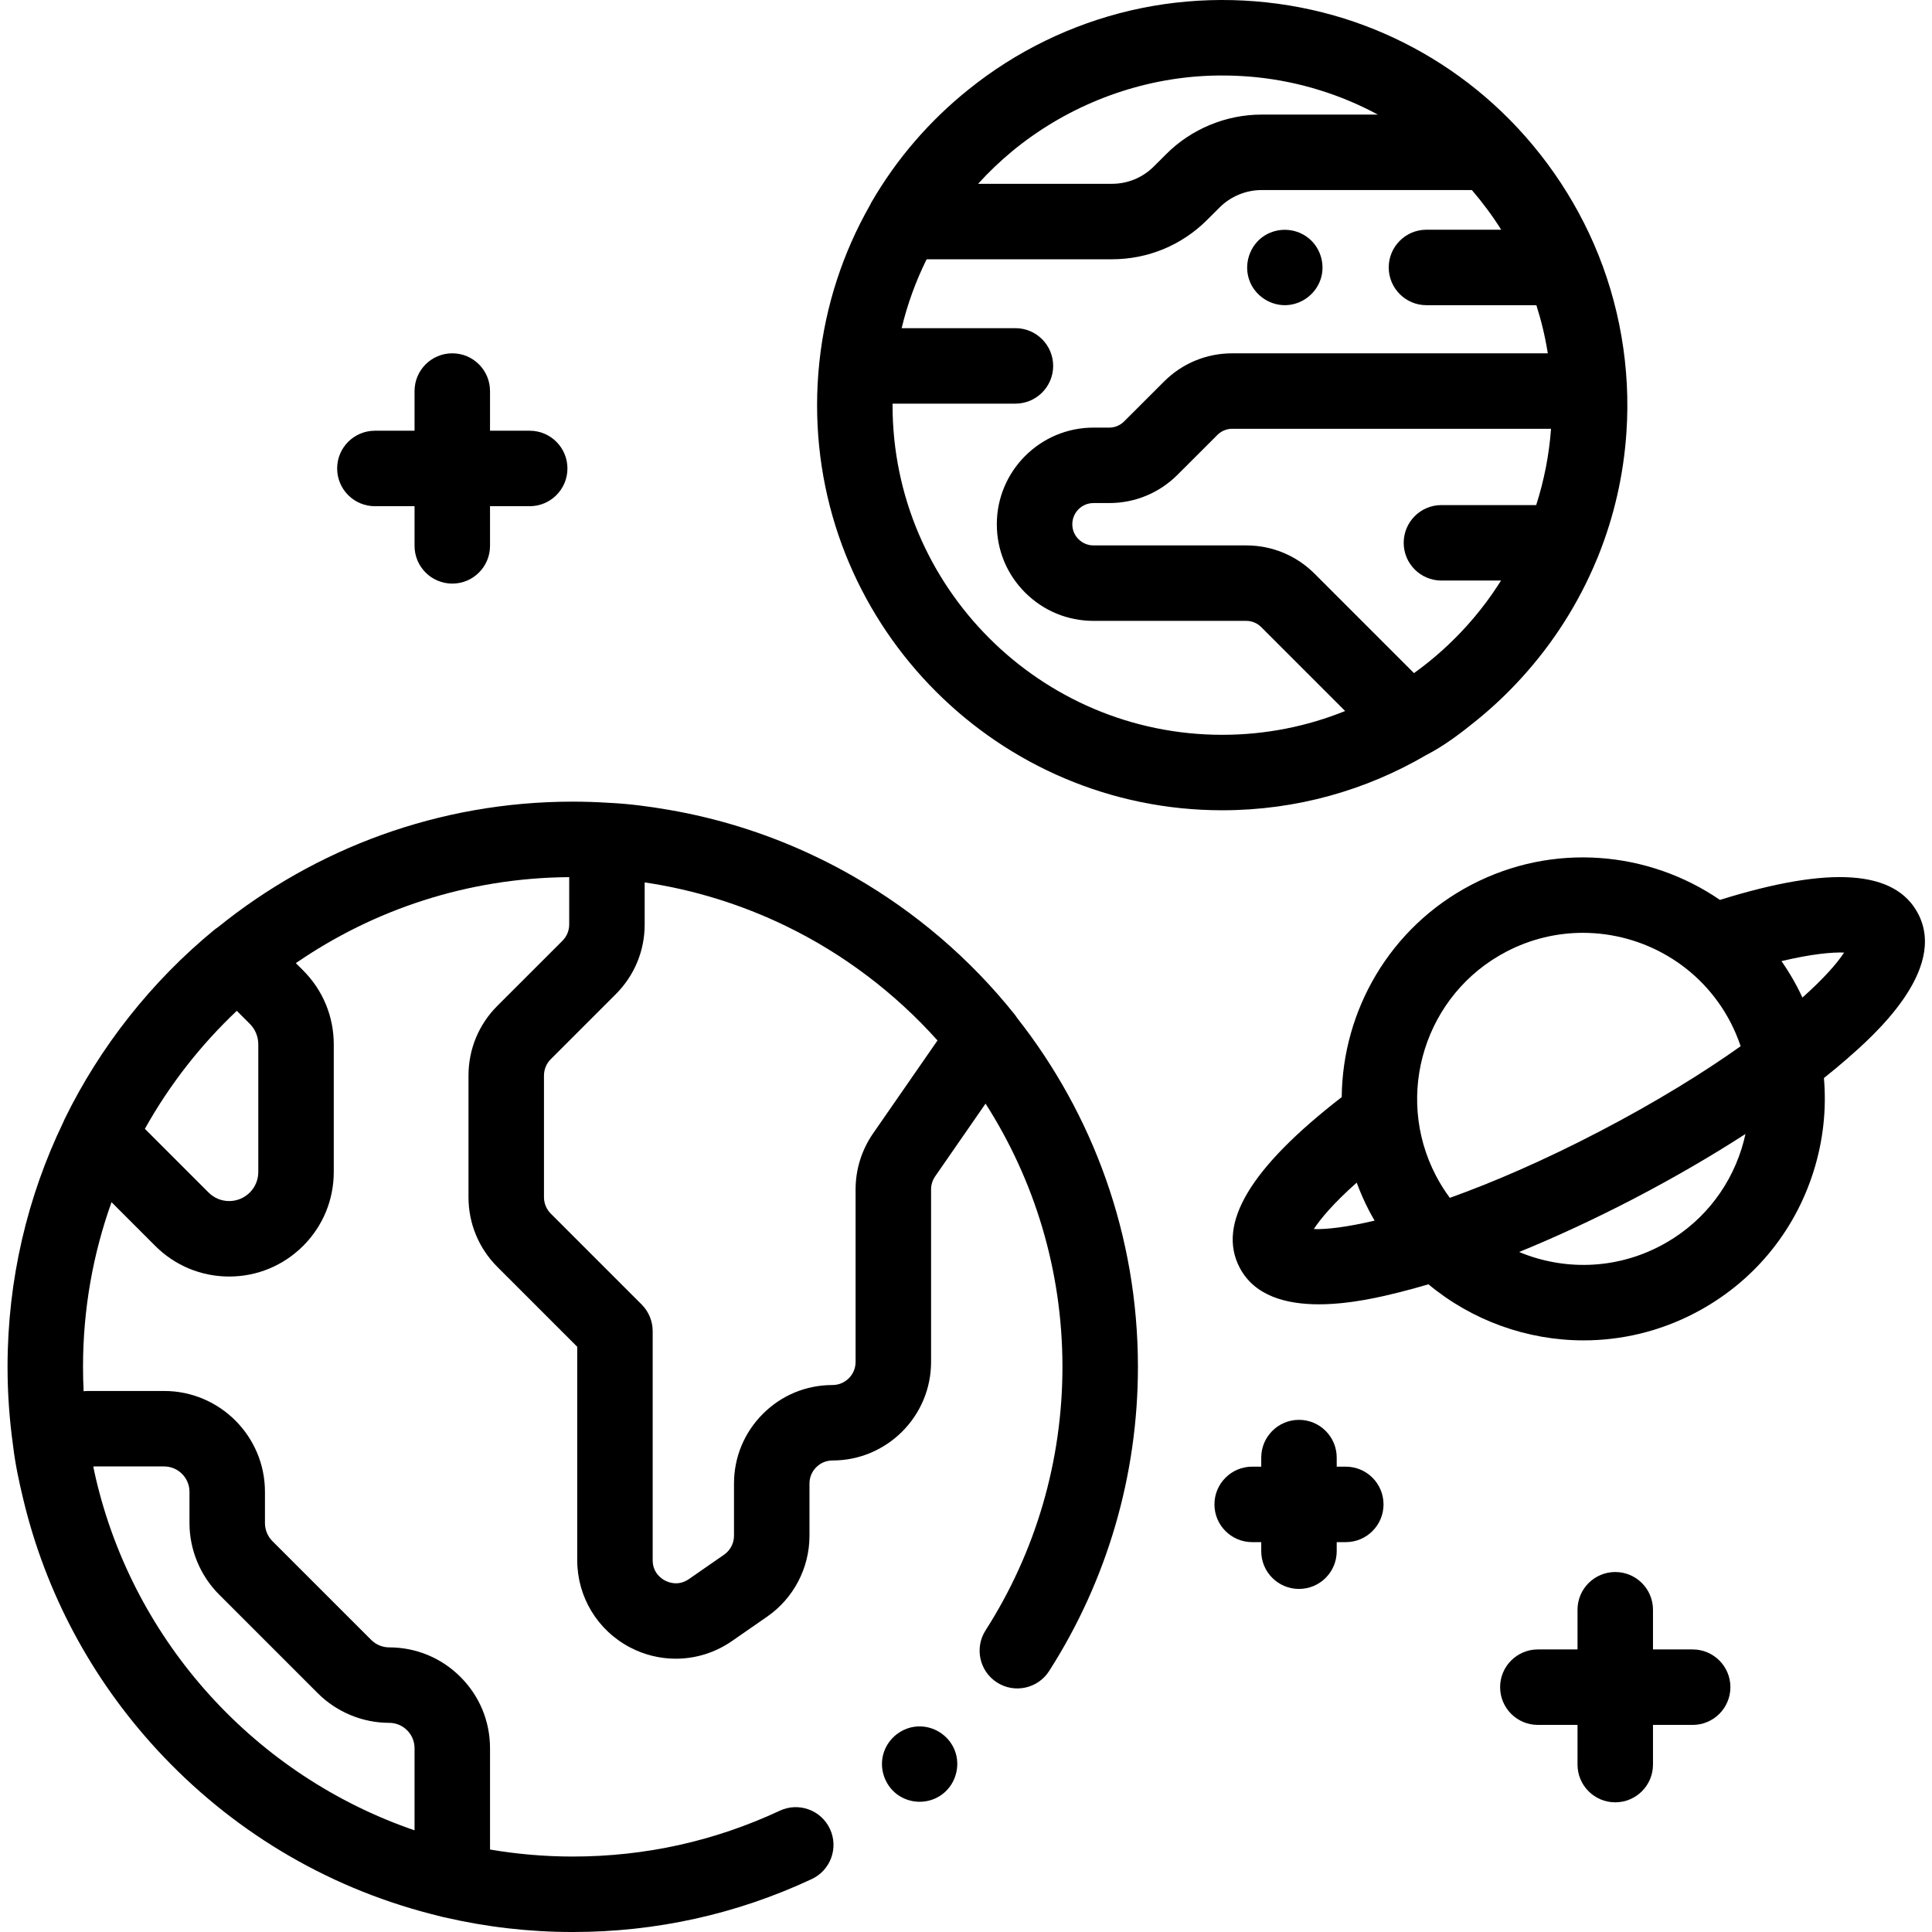
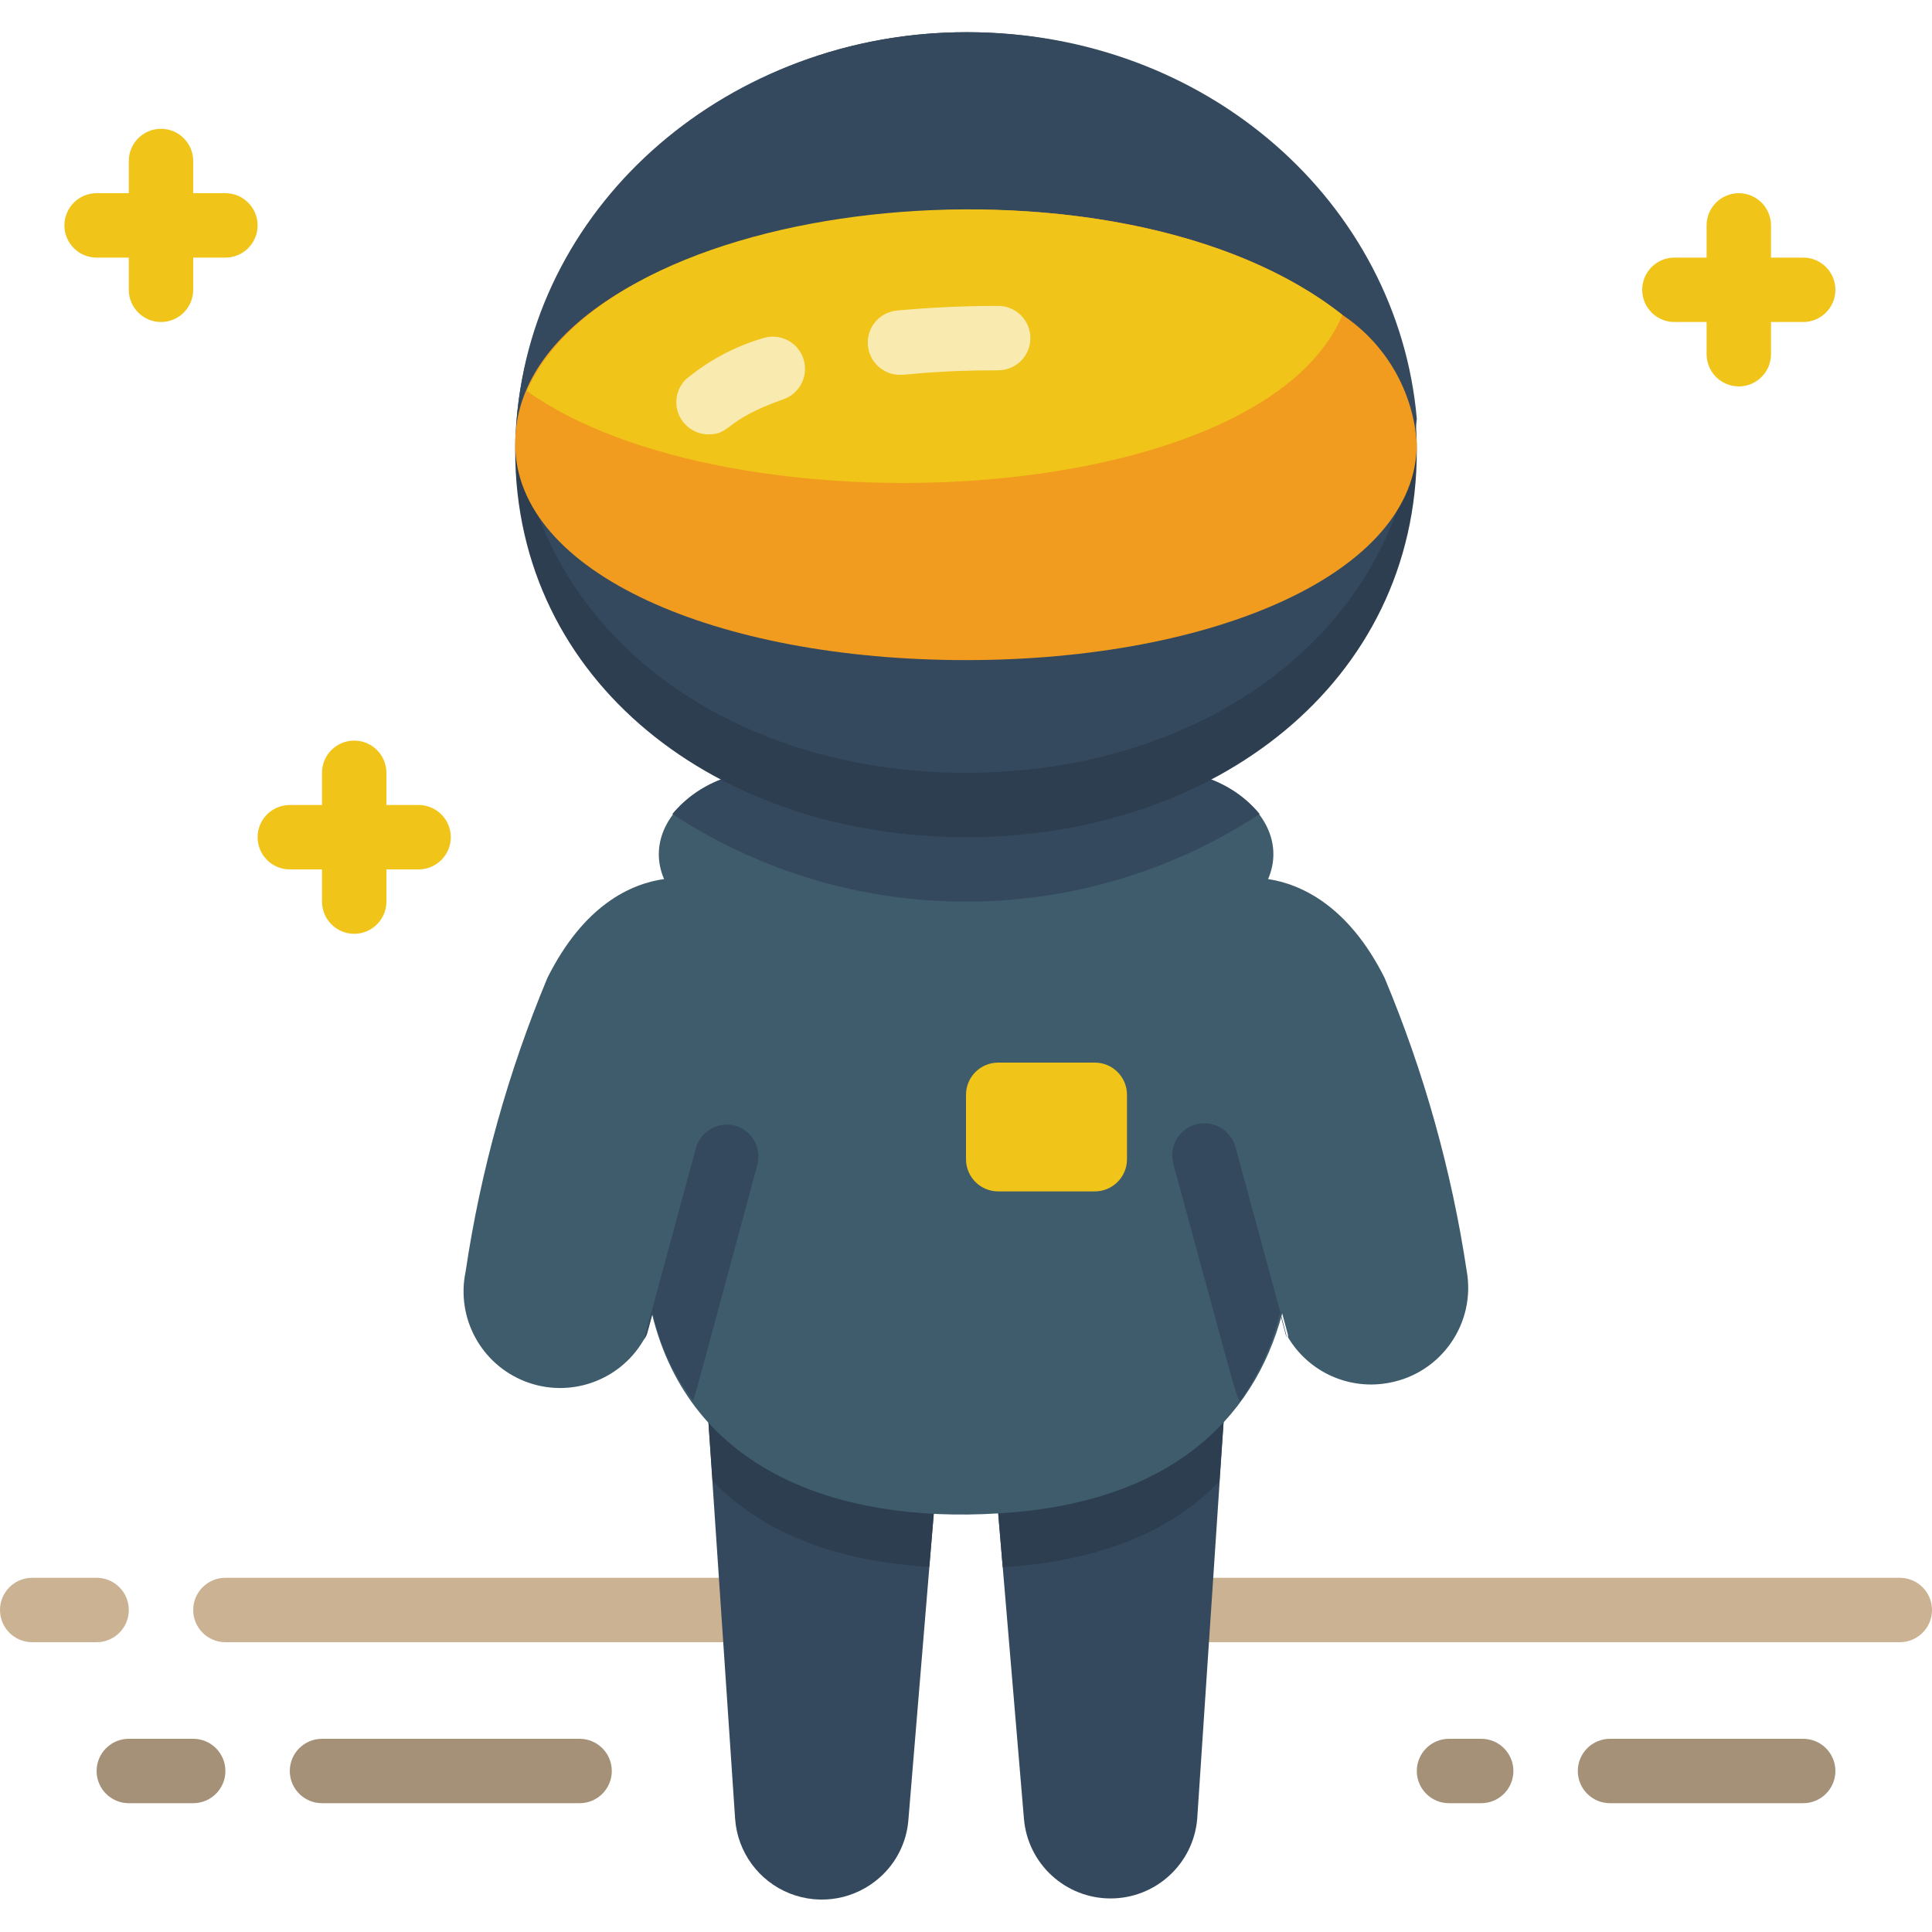
- <svg xmlns="http://www.w3.org/2000/svg" height="511pt" viewBox="-1 0 511 511.999" width="511pt">
-   <path d="m506.828 242.16c-6.051-11.602-23.254-12.809-52.523-3.676-18.898-12.945-44.156-15.336-65.844-4.023-21.688 11.309-34.184 33.383-34.391 56.285-24.246 18.762-33.109 33.566-27.055 45.172 3.957 7.586 12.445 9.738 20.996 9.738 8.477 0 17.016-2.117 21.246-3.168 2.516-.625 5.121-1.344 7.793-2.137 11.555 9.613 26.172 14.863 41.113 14.863 9.961 0 20.062-2.328 29.488-7.246 15.16-7.902 26.332-21.238 31.465-37.551 2.555-8.121 3.457-16.496 2.742-24.727 2.164-1.727 4.234-3.441 6.176-5.137 6.594-5.766 26.664-23.297 18.793-38.395zm-109.121 10.035c6.484-3.383 13.426-4.984 20.277-4.984 15.883 0 31.254 8.621 39.094 23.656 1.082 2.078 1.98 4.215 2.715 6.391-9.805 6.957-22.184 14.652-37.27 22.52-15.09 7.867-28.484 13.605-39.805 17.664-1.359-1.832-2.594-3.793-3.684-5.879-11.219-21.52-2.844-48.148 18.672-59.367zm-51.035 73.523c1.715-2.652 5.16-6.789 11.367-12.309.926 2.5 2 4.973 3.262 7.398.477.906.973 1.793 1.484 2.668-7.227 1.707-12.684 2.363-16.113 2.242zm113.363-21.301c-3.527 11.211-11.207 20.383-21.633 25.816-12.035 6.277-25.672 6.418-37.316 1.559 9.926-4.055 20.289-8.863 30.684-14.281 10.402-5.426 20.285-11.176 29.297-16.996-.285 1.305-.625 2.609-1.031 3.902zm16.125-40.051c-.43-.926-.875-1.84-1.348-2.75-1.266-2.422-2.68-4.719-4.199-6.91 8.082-1.926 13.438-2.379 16.594-2.27-1.859 2.887-5.516 6.988-11.047 11.93zm0 0" />
-   <path d="m329.754 74.699c1.602 3.898 5.684 6.449 9.895 6.156 4.23-.293 7.891-3.297 8.996-7.391 1.074-3.984-.492-8.367-3.875-10.742-3.266-2.297-7.656-2.43-11.059-.34-4.109 2.527-5.805 7.871-3.957 12.316zm0 0" />
-   <path d="m251.445 463.691c-1.582-3.855-5.543-6.371-9.703-6.168-4.137.199-7.762 3.004-9.039 6.93-1.32 4.051.191 8.652 3.641 11.145 3.293 2.383 7.789 2.523 11.223.352 4.055-2.559 5.719-7.836 3.879-12.258zm0 0" />
-   <path d="m97.848 134.148h10.512v10.512c0 5.523 4.48 10 10 10 5.523 0 10-4.477 10-10v-10.512h10.516c5.523 0 10-4.48 10-10 0-5.523-4.477-10-10-10h-10.516v-10.516c0-5.523-4.477-10-10-10-5.52 0-10 4.477-10 10v10.516h-10.512c-5.523 0-10 4.477-10 10 0 5.52 4.477 10 10 10zm0 0" />
-   <path d="m447.074 437.117h-10.516v-10.516c0-5.52-4.477-10-10-10-5.523 0-10 4.48-10 10v10.516h-10.512c-5.523 0-10 4.477-10 10 0 5.523 4.477 10 10 10h10.512v10.516c0 5.52 4.477 10 10 10 5.523 0 10-4.48 10-10v-10.516h10.516c5.523 0 10-4.477 10-10 0-5.523-4.477-10-10-10zm0 0" />
-   <path d="m355.148 388.68h-2.406v-2.406c0-5.523-4.477-10-10-10-5.523 0-10 4.477-10 10v2.406h-2.402c-5.523 0-10 4.477-10 10 0 5.52 4.477 10 10 10h2.402v2.402c0 5.523 4.477 10 10 10 5.523 0 10-4.477 10-10v-2.402h2.406c5.523 0 10-4.48 10-10 0-5.523-4.477-10-10-10zm0 0" />
-   <path d="m215.637 96.008c-.395 3.73-.602 7.52-.602 11.355 0 59.203 48.164 107.367 107.367 107.367 19.695 0 38.168-5.336 54.055-14.633 4.777-2.441 9.25-5.859 13.402-9.23 4.172-3.391 8.098-7.09 11.715-11.062 8.449-9.223 15.305-19.926 20.141-31.664.164-.344.312-.695.438-1.062 4.051-10.141 6.594-21.039 7.363-32.414 1.176-17.051-1.797-34.336-8.617-50.004-6.527-14.992-16.547-28.535-28.98-39.145-11.586-9.887-25.242-17.25-39.895-21.414-15.551-4.422-32.117-5.281-48.047-2.516-15.809 2.746-30.918 9.105-43.961 18.449-1.652 1.184-3.273 2.414-4.855 3.691-10.23 8.203-19.035 18.309-25.781 29.98-.125.215-.223.445-.332.672-7.109 12.48-11.793 26.516-13.395 41.461-.004.055-.012.109-.016.168zm19.398 11.355c0-.133.004-.266.004-.395h32.559c5.523 0 10-4.48 10-10 0-5.523-4.477-10-10-10h-30.152c1.531-6.387 3.77-12.5 6.621-18.258h49.102c9.543 0 18.512-3.715 25.246-10.449l3.301-3.289c2.918-2.926 6.969-4.605 11.105-4.605h55.738c2.844 3.301 5.445 6.812 7.777 10.512h-19.809c-5.523 0-10 4.477-10 10 0 5.52 4.477 10 10 10h29.129c1.316 4.129 2.336 8.387 3.027 12.754h-83.621c-6.852 0-13.285 2.672-18.102 7.5l-10.547 10.539c-1.062 1.062-2.473 1.648-3.973 1.648h-4.156c-14.125 0-25.617 11.488-25.617 25.613 0 6.852 2.668 13.285 7.504 18.105 4.84 4.836 11.27 7.5 18.113 7.5h40.477c1.5 0 2.91.586 3.973 1.648l22.242 22.242c-10.07 4.062-21.066 6.305-32.578 6.305-48.172-.004-87.363-39.195-87.363-87.371zm31.676-67.262c13.801-11.395 31.02-18.422 48.871-19.832 5.273-.418 10.574-.328 15.84.191 11.555 1.191 22.445 4.645 32.227 9.906h-30.824c-9.41 0-18.621 3.816-25.246 10.457l-3.297 3.285c-2.965 2.969-6.914 4.602-11.113 4.602h-35.461c2.789-3.078 5.801-5.957 9.004-8.609zm120.68 125.562c-4.238 4.73-9.008 9.02-14.168 12.723l-26.344-26.348c-4.84-4.836-11.273-7.5-18.113-7.5h-40.48c-1.5 0-2.91-.586-3.98-1.656-1.055-1.051-1.633-2.453-1.633-3.949 0-3.098 2.52-5.617 5.613-5.617h4.156c6.844 0 13.277-2.664 18.113-7.496l10.559-10.551c1.051-1.055 2.453-1.637 3.949-1.637h84.477c0 .016 0 .027-.004.043-.504 6.906-1.844 13.676-3.93 20.176h-25.113c-5.523 0-10 4.477-10 10 0 5.523 4.477 10 10 10h15.805c.035 0-2.098 3.184-2.395 3.609-1.996 2.855-4.172 5.598-6.512 8.203zm0 0" />
-   <path d="m267.383 268.828c-11.852-14.84-26.305-27.129-42.441-36.414-2.98-1.723-6.02-3.34-9.113-4.848-1.07-.52-2.148-1.031-3.23-1.531-.008 0-.012-.004-.016-.008-11.57-5.312-23.93-9.191-36.852-11.414-5.242-.906-10.59-1.617-15.91-1.859-3.156-.199-6.336-.312-9.539-.312-35.586 0-68.305 12.48-94.031 33.285-.32.207-.637.43-.938.676-16.586 13.602-30.316 30.961-39.703 50.207-.125.254-.234.516-.336.777-9.469 19.629-14.773 41.625-14.773 64.836 0 7.086.504 14.055 1.461 20.879.555 4.777 1.574 9.543 2.703 14.211 5.895 24.641 17.926 47.312 35.293 66.215 19.617 21.355 44.602 36.367 72.441 43.613.5.133 1.004.258 1.508.383.727.184 1.449.383 2.18.555.09.02.18.027.27.043 10.902 2.535 22.262 3.879 33.926 3.879 22.109 0 43.418-4.719 63.336-14.027 5.004-2.336 7.164-8.289 4.824-13.293-2.336-5.004-8.289-7.164-13.293-4.824-17.246 8.059-35.707 12.145-54.871 12.145-7.469 0-14.789-.645-21.918-1.859v-26.844c0-7.133-2.777-13.844-7.832-18.895-5.047-5.051-11.758-7.832-18.895-7.832-1.77 0-3.5-.719-4.754-1.973l-26.191-26.188c-1.254-1.254-1.973-2.988-1.973-4.758v-8.305c0-14.734-11.988-26.727-26.727-26.727h-20.199c-.379 0-.754.031-1.129.074-.105-2.145-.16-4.305-.16-6.473 0-15.301 2.668-29.992 7.555-43.633l11.586 11.586c5.234 5.234 12.191 8.117 19.59 8.117 7.395 0 14.352-2.879 19.602-8.117 5.234-5.234 8.117-12.195 8.117-19.602v-33.801c0-7.406-2.883-14.367-8.117-19.602l-1.934-1.934c20.648-14.207 45.59-22.598 72.445-22.785v12.531c0 1.637-.633 3.172-1.781 4.32l-17.266 17.262c-4.926 4.93-7.641 11.484-7.641 18.461v32.254c0 6.957 2.711 13.508 7.645 18.461l21.168 21.168v56.543c0 9.746 5.367 18.609 14.004 23.129 3.824 2.004 7.977 2.992 12.121 2.992 5.215 0 10.406-1.57 14.871-4.668l9.324-6.469c7.031-4.875 11.23-12.895 11.23-21.453v-13.828c0-1.633.629-3.16 1.805-4.332 1.145-1.148 2.672-1.781 4.305-1.781 14.398 0 26.113-11.711 26.113-26.109v-45.707c0-1.25.379-2.457 1.086-3.484l13.352-19.273c12.895 20.156 20.379 44.098 20.379 69.754 0 24.852-7.043 49.004-20.375 69.84-2.977 4.648-1.617 10.836 3.035 13.812s10.836 1.617 13.812-3.035c15.395-24.059 23.531-51.938 23.531-80.617 0-34.871-11.98-66.996-32.035-92.477-.203-.316-.41-.625-.645-.918zm-243.957 119.793h18.562c3.711 0 6.727 3.02 6.727 6.727v8.305c0 7.035 2.855 13.922 7.832 18.898l26.191 26.191c4.977 4.977 11.863 7.828 18.895 7.828 1.797 0 3.484.699 4.754 1.973 1.273 1.273 1.973 2.961 1.973 4.754v21.754c-42-14.375-74.355-49.719-84.512-93.484-.023-.109-.051-.219-.074-.328-.195-.848-.379-1.695-.555-2.547zm41.266-117.305c1.457 1.457 2.258 3.395 2.258 5.457v33.801c0 2.066-.801 4.004-2.25 5.449-1.465 1.465-3.41 2.27-5.469 2.27-2.059 0-3.992-.801-5.449-2.258l-16.887-16.887c6.5-11.641 14.734-22.18 24.359-31.27zm165.188 29.047c-3.035 4.395-4.641 9.535-4.641 14.863v45.707c0 3.371-2.742 6.113-6.109 6.113-6.988 0-13.551 2.719-18.449 7.637-4.941 4.926-7.664 11.484-7.664 18.473v13.832c0 2.004-.98 3.879-2.625 5.016l-9.324 6.469c-2.746 1.902-5.336.91-6.32.395-.988-.516-3.281-2.074-3.281-5.41v-60.688c0-2.652-1.051-5.195-2.926-7.07l-24.086-24.086c-1.141-1.145-1.797-2.723-1.797-4.332v-32.25c0-1.613.648-3.188 1.785-4.32l17.262-17.262c4.93-4.93 7.641-11.484 7.641-18.461v-11.141c12.945 1.91 25.578 5.824 37.355 11.516 15.336 7.434 28.992 17.801 40.246 30.367zm0 0" />
+ <svg xmlns="http://www.w3.org/2000/svg" height="512" viewBox="0 0 60 58" width="512">
+   <g id="007---Astronaut" fill="none">
+     <path id="Shape" d="m59 50h-21.4c-.552 0-1-.448-1-1s.448-1 1-1h21.4c.552 0 1 .448 1 1s-.448 1-1 1z" fill="#cbb292" />
+     <path id="Shape" d="m22.4 50h-15.4c-.552 0-1-.448-1-1s.448-1 1-1h15.4c.552 0 1 .448 1 1s-.448 1-1 1z" fill="#cbb292" />
+     <path id="Shape" d="m29 46-.79 9.53c-.055.676-.366 1.306-.87 1.76-.764.695-1.858.894-2.818.511-.96-.383-1.617-1.28-1.692-2.311l-.83-12.33z" fill="#35495e" />
+     <path id="Shape" d="m38 43.16-.82 12.33c-.12 1.396-1.289 2.468-2.69 2.468s-2.57-1.072-2.69-2.468l-.8-9.49z" fill="#35495e" />
+     <path id="Shape" d="m22 43.16 7 2.84-.14 1.66c-3.33-.2-5.42-1.3-6.73-2.67z" fill="#2c3e50" />
+     <path id="Shape" d="m38 43.16-.13 1.84c-1.31 1.37-3.4 2.47-6.73 2.67l-.14-1.67z" fill="#2c3e50" />
+     <path id="Shape" d="m3 50h-2c-.552 0-1-.448-1-1s.448-1 1-1h2c.552 0 1 .448 1 1s-.448 1-1 1z" fill="#cbb292" />
+     <path id="Shape" d="m46 55h-1c-.552 0-1-.448-1-1s.448-1 1-1h1c.552 0 1 .448 1 1s-.448 1-1 1z" fill="#a59078" />
+     <path id="Shape" d="m56 55h-6c-.552 0-1-.448-1-1s.448-1 1-1h6c.552 0 1 .448 1 1s-.448 1-1 1z" fill="#a59078" />
+     <path id="Shape" d="m6 55h-2c-.552 0-1-.448-1-1s.448-1 1-1h2c.552 0 1 .448 1 1s-.448 1-1 1z" fill="#a59078" />
+     <path id="Shape" d="m18 55h-8c-.552 0-1-.448-1-1s.448-1 1-1h8c.552 0 1 .448 1 1s-.448 1-1 1z" fill="#a59078" />
+     <path id="Shape" d="m43.16 41.94c-1.246.246-2.511-.319-3.16-1.41v-.07l-.18-.67c-.89 3.35-3.57 5.91-8.82 6.21-5 .31-9.57-1.35-10.75-6.19-.21.77-.15.62-.27.82-.746 1.265-2.299 1.804-3.668 1.273s-2.153-1.975-1.852-3.413c.466-3.133 1.32-6.197 2.54-9.12 1.13-2.26 2.58-2.92 3.62-3.07h18.76c1 .15 2.49.81 3.62 3.07 1.222 2.916 2.079 5.973 2.55 9.1.286 1.616-.778 3.162-2.39 3.47z" fill="#3f5c6c" />
+     <path id="Shape" d="m36.34 28.43h-12.68c-4.05-1.17-4-4.08-1.28-5.22h15.24c2.71 1.12 2.8 4.04-1.28 5.22z" fill="#3f5c6c" />
+     <path id="Shape" d="m39.12 24.28c-5.538 3.629-12.702 3.629-18.24 0 .399-.48.916-.849 1.5-1.07h15.24c.584.221 1.101.59 1.5 1.07z" fill="#35495e" />
+     <g fill="#f0c419">
+       <path id="Shape" d="m5 9c-.552 0-1-.448-1-1v-4c0-.552.448-1 1-1s1 .448 1 1v4c0 .552-.448 1-1 1z" />
+       <path id="Shape" d="m7 7h-4c-.552 0-1-.448-1-1s.448-1 1-1h4c.552 0 1 .448 1 1s-.448 1-1 1z" />
+       <path id="Shape" d="m54 11c-.552 0-1-.448-1-1v-4c0-.552.448-1 1-1s1 .448 1 1v4c0 .552-.448 1-1 1z" />
+       <path id="Shape" d="m56 9h-4c-.552 0-1-.448-1-1s.448-1 1-1h4c.552 0 1 .448 1 1s-.448 1-1 1z" />
+       <path id="Shape" d="m11 28c-.552 0-1-.448-1-1v-4c0-.552.448-1 1-1s1 .448 1 1v4c0 .552-.448 1-1 1z" />
+       <path id="Shape" d="m13 26h-4c-.552 0-1-.448-1-1s.448-1 1-1h4c.552 0 1 .448 1 1s-.448 1-1 1z" />
+       <rect id="Rectangle-path" height="4" rx="1" width="5" x="30" y="32" />
+     </g>
+     <path id="Shape" d="m23.52 35.18c-2 7.4-1.92 7.13-2 7.31-.61-.801-1.036-1.726-1.25-2.71-.21.77-.15.62-.27.82l1.61-5.94c.07-.256.239-.474.47-.605.231-.131.504-.165.76-.095.52.155.822.696.68 1.22z" fill="#35495e" />
+     <path id="Shape" d="m39.93 40.45-.18-.67c-.236.984-.657 1.913-1.24 2.74-.12-.12-.17-.41-2.07-7.37-.07-.256-.036-.529.095-.76.131-.231.349-.4.605-.47.257-.07.532-.035.763.099s.399.353.467.611c1.72 6.31 1.63 6.01 1.56 5.82z" fill="#35495e" />
+     <path id="Shape" d="m44 13c0 7.18-6.27 12-14 12s-14-4.82-14-12c0-6.74 6-13 14-13s14 6.23 14 13z" fill="#2c3e50" />
+     <path id="Shape" d="m44 12c-.54 6.62-6.58 11-14 11s-13.41-4.38-13.95-11c.54-6.71 6.58-12 14-12s13.36 5.29 13.95 12z" fill="#35495e" />
+     <path id="Shape" d="m44 12.78c0 4-6.27 6.72-14 6.72s-14-2.7-14-6.72c0-7.2 18.08-10 25.69-4 1.351.9 2.205 2.38 2.31 4z" fill="#f29c1f" />
+     <path id="Shape" d="m41.69 8.78c-2.58 6.07-19.09 6.83-25.33 2.36 2.75-6.22 18.58-7.71 25.33-2.36z" fill="#f0c419" />
+     <path id="Shape" d="m28 10.64c-.552.028-1.022-.398-1.05-.95-.028-.552.398-1.022.95-1.05 1-.09 2-.14 3.1-.14.552 0 1 .448 1 1 0 .552-.448 1-1 1-1.93 0-2.78.14-3 .14z" fill="#f9eab0" />
+     <path id="Shape" d="m22 12.49c-.402-.002-.764-.244-.919-.615-.155-.371-.073-.798.209-1.085.698-.585 1.508-1.02 2.38-1.28.522-.182 1.093.093 1.275.615.182.522-.093 1.093-.615 1.275-1.86.65-1.61 1.09-2.33 1.09z" fill="#f9eab0" />
+   </g>
</svg>
